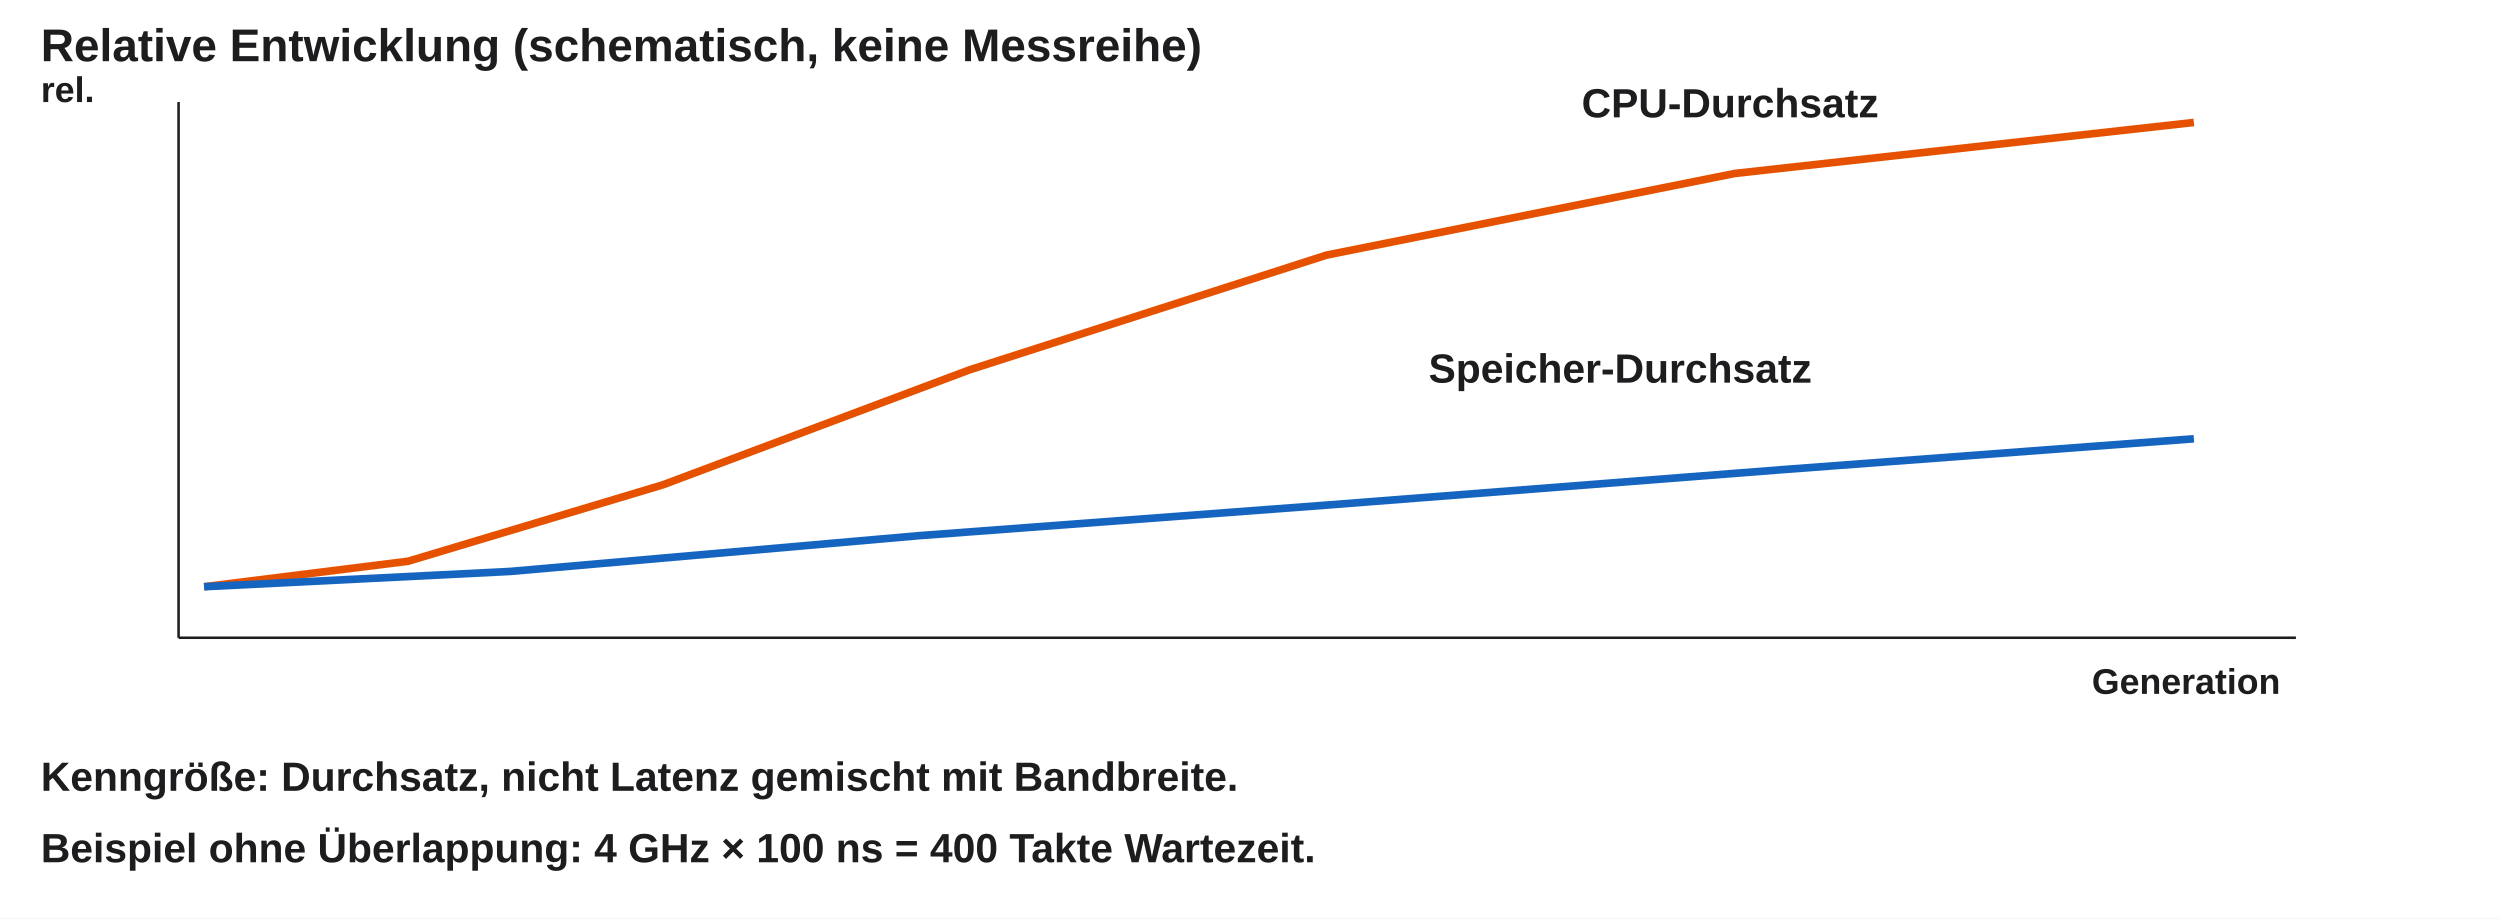
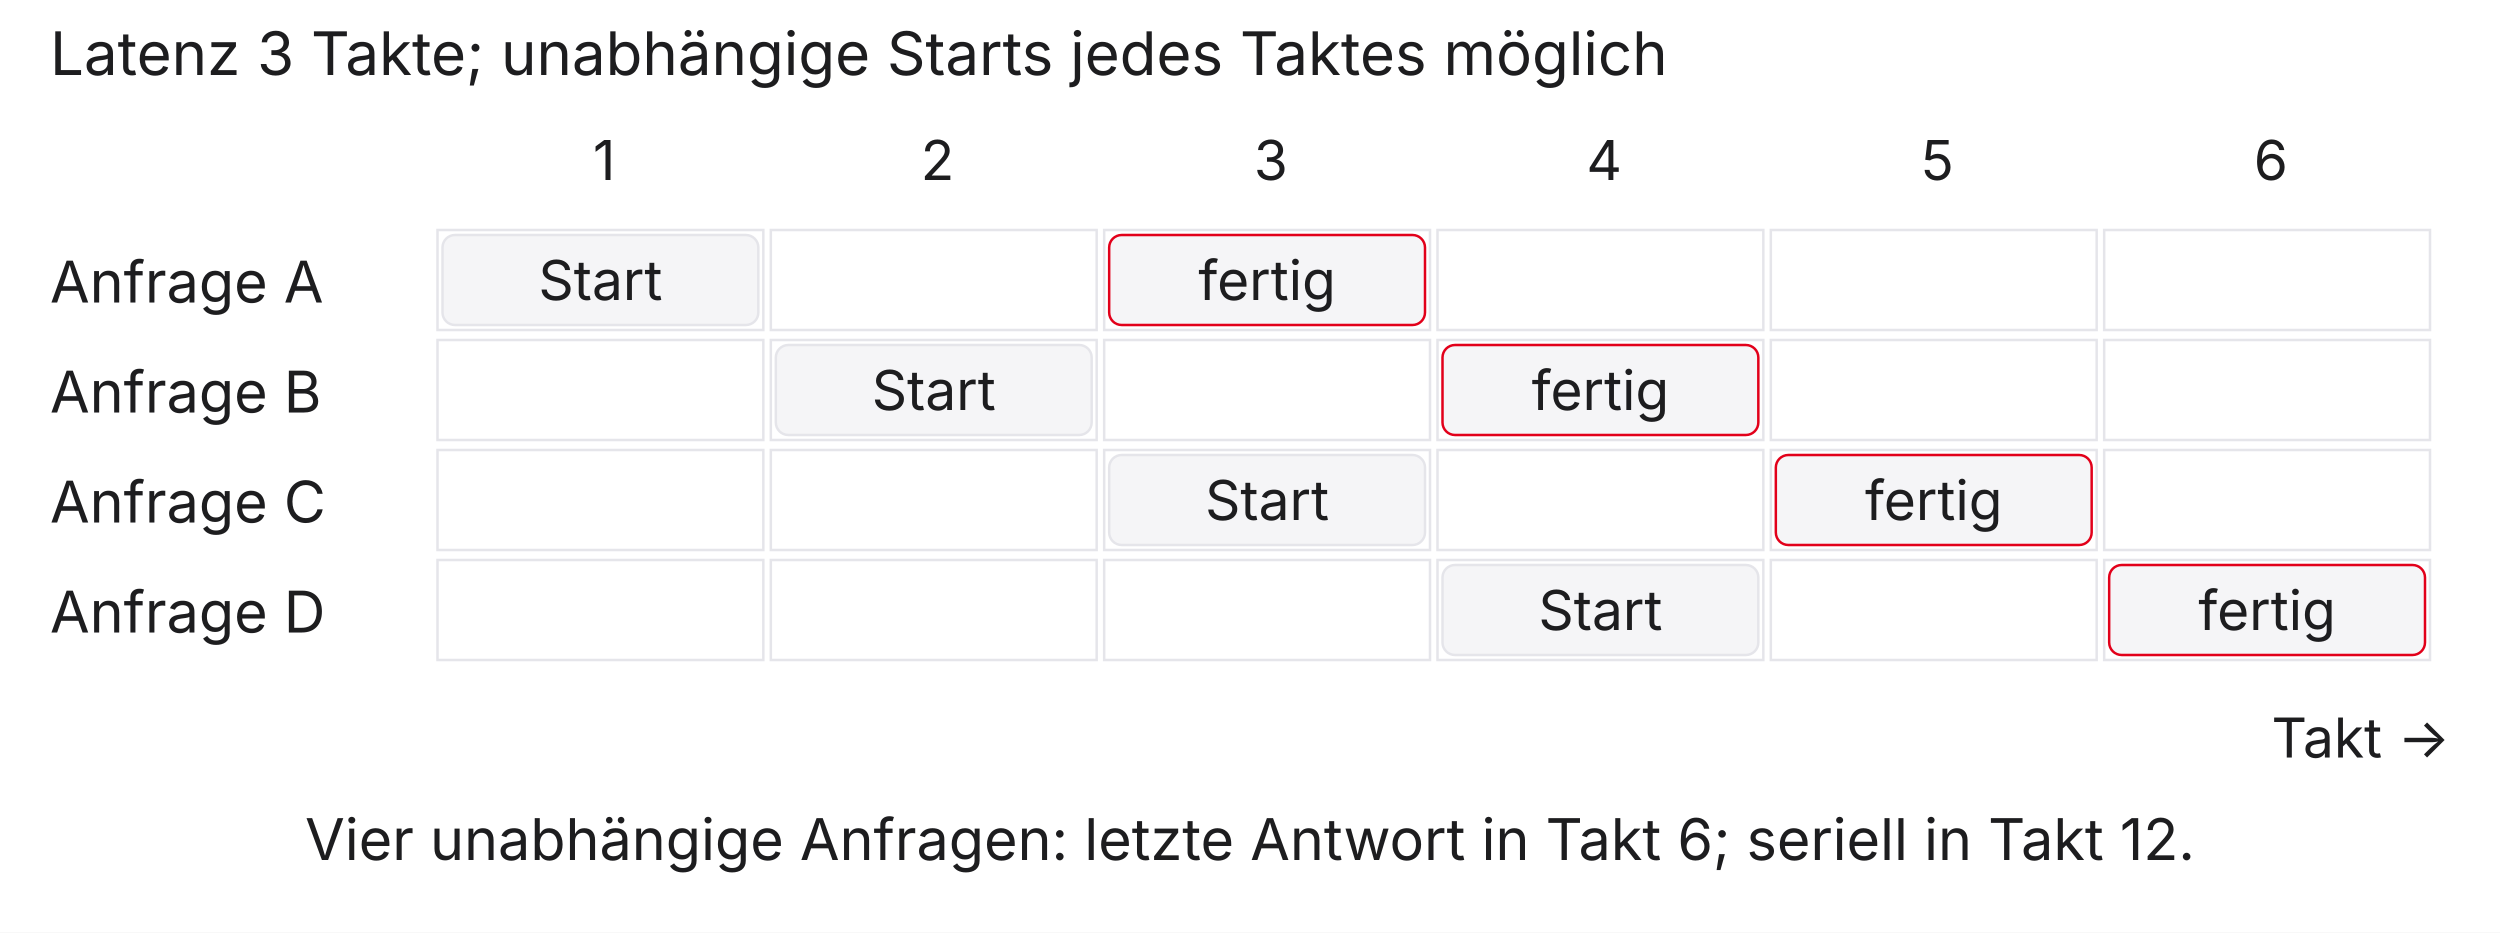
- <svg xmlns="http://www.w3.org/2000/svg" viewBox="0 0 980 360" width="980" height="360">
-   <rect width="980" height="360" fill="#FFFFFF" />
-   <style>text{font-family:Arial,Helvetica,sans-serif;fill:#1D1D1F}</style>
-   <text x="16" y="24" font-size="18" font-weight="600" fill="#1D1D1F" text-anchor="start">Relative Entwicklung (schematisch, keine Messreihe)</text>
-   <line x1="70" y1="40" x2="70" y2="250" stroke="#1D1D1F" />
-   <line x1="70" y1="250" x2="900" y2="250" stroke="#1D1D1F" />
-   <text x="16" y="40" font-size="14" font-weight="600" fill="#1D1D1F" text-anchor="start">rel.</text>
-   <text x="820" y="272" font-size="14" font-weight="600" fill="#1D1D1F" text-anchor="start">Generation</text>
-   <path d="M 80 230 L 160 220 L 260 190 L 380 145 L 520 100 L 680 68 L 860 48" fill="none" stroke="#E65100" stroke-width="3" />
-   <path d="M 80 230 L 200 224 L 360 210 L 520 198 L 700 184 L 860 172" fill="none" stroke="#1565C0" stroke-width="3" />
-   <text x="620" y="46" font-size="16" font-weight="600" fill="#E65100" text-anchor="start">CPU-Durchsatz</text>
-   <text x="560" y="150" font-size="16" font-weight="600" fill="#1565C0" text-anchor="start">Speicher-Durchsatz</text>
-   <text x="16" y="310" font-size="16" font-weight="600" fill="#1D1D1F" text-anchor="start">Kenngröße: Durchsatz, nicht Latenz gemischt mit Bandbreite.</text>
-   <text x="16" y="338" font-size="16" font-weight="600" fill="#6A1B9A" text-anchor="start">Beispiel ohne Überlappung: 4 GHz × 100 ns = 400 Takte Wartezeit.</text>
+ <svg xmlns="http://www.w3.org/2000/svg" width="1000" height="373" viewBox="0 0 1000 373" role="img" aria-labelledby="title">
+   <style>text{font-family:Inter,Arial,Helvetica,sans-serif;font-weight:400}</style>
+   <defs>
+     <marker id="arrow" markerWidth="10" markerHeight="10" refX="8" refY="3" orient="auto" markerUnits="strokeWidth">
+       <path d="M0,0 L8,3 L0,6" fill="#1D1D1F" />
+     </marker>
+   </defs>
+   <rect width="1000" height="373" fill="#FFFFFF" />
+   <text x="20" y="30" font-size="24" fill="#1D1D1F" text-anchor="start">Latenz 3 Takte; unabhängige Starts jedes Taktes möglich</text>
+   <text x="241.667" y="72" font-size="22" fill="#1D1D1F" text-anchor="middle">1</text>
+   <text x="375.0" y="72" font-size="22" fill="#1D1D1F" text-anchor="middle">2</text>
+   <text x="508.333" y="72" font-size="22" fill="#1D1D1F" text-anchor="middle">3</text>
+   <text x="641.667" y="72" font-size="22" fill="#1D1D1F" text-anchor="middle">4</text>
+   <text x="775.0" y="72" font-size="22" fill="#1D1D1F" text-anchor="middle">5</text>
+   <text x="908.333" y="72" font-size="22" fill="#1D1D1F" text-anchor="middle">6</text>
+   <text x="20" y="121" font-size="23" fill="#1D1D1F" text-anchor="start">Anfrage A</text>
+   <rect x="175.0" y="92" width="130.333" height="40" rx="0" fill="#FFFFFF" stroke="#E5E5EA" />
+   <rect x="308.333" y="92" width="130.333" height="40" rx="0" fill="#FFFFFF" stroke="#E5E5EA" />
+   <rect x="441.667" y="92" width="130.333" height="40" rx="0" fill="#FFFFFF" stroke="#E5E5EA" />
+   <rect x="575.0" y="92" width="130.333" height="40" rx="0" fill="#FFFFFF" stroke="#E5E5EA" />
+   <rect x="708.333" y="92" width="130.333" height="40" rx="0" fill="#FFFFFF" stroke="#E5E5EA" />
+   <rect x="841.667" y="92" width="130.333" height="40" rx="0" fill="#FFFFFF" stroke="#E5E5EA" />
+   <text x="20" y="165" font-size="23" fill="#1D1D1F" text-anchor="start">Anfrage B</text>
+   <rect x="175.0" y="136" width="130.333" height="40" rx="0" fill="#FFFFFF" stroke="#E5E5EA" />
+   <rect x="308.333" y="136" width="130.333" height="40" rx="0" fill="#FFFFFF" stroke="#E5E5EA" />
+   <rect x="441.667" y="136" width="130.333" height="40" rx="0" fill="#FFFFFF" stroke="#E5E5EA" />
+   <rect x="575.0" y="136" width="130.333" height="40" rx="0" fill="#FFFFFF" stroke="#E5E5EA" />
+   <rect x="708.333" y="136" width="130.333" height="40" rx="0" fill="#FFFFFF" stroke="#E5E5EA" />
+   <rect x="841.667" y="136" width="130.333" height="40" rx="0" fill="#FFFFFF" stroke="#E5E5EA" />
+   <text x="20" y="209" font-size="23" fill="#1D1D1F" text-anchor="start">Anfrage C</text>
+   <rect x="175.0" y="180" width="130.333" height="40" rx="0" fill="#FFFFFF" stroke="#E5E5EA" />
+   <rect x="308.333" y="180" width="130.333" height="40" rx="0" fill="#FFFFFF" stroke="#E5E5EA" />
+   <rect x="441.667" y="180" width="130.333" height="40" rx="0" fill="#FFFFFF" stroke="#E5E5EA" />
+   <rect x="575.0" y="180" width="130.333" height="40" rx="0" fill="#FFFFFF" stroke="#E5E5EA" />
+   <rect x="708.333" y="180" width="130.333" height="40" rx="0" fill="#FFFFFF" stroke="#E5E5EA" />
+   <rect x="841.667" y="180" width="130.333" height="40" rx="0" fill="#FFFFFF" stroke="#E5E5EA" />
+   <text x="20" y="253" font-size="23" fill="#1D1D1F" text-anchor="start">Anfrage D</text>
+   <rect x="175.0" y="224" width="130.333" height="40" rx="0" fill="#FFFFFF" stroke="#E5E5EA" />
+   <rect x="308.333" y="224" width="130.333" height="40" rx="0" fill="#FFFFFF" stroke="#E5E5EA" />
+   <rect x="441.667" y="224" width="130.333" height="40" rx="0" fill="#FFFFFF" stroke="#E5E5EA" />
+   <rect x="575.0" y="224" width="130.333" height="40" rx="0" fill="#FFFFFF" stroke="#E5E5EA" />
+   <rect x="708.333" y="224" width="130.333" height="40" rx="0" fill="#FFFFFF" stroke="#E5E5EA" />
+   <rect x="841.667" y="224" width="130.333" height="40" rx="0" fill="#FFFFFF" stroke="#E5E5EA" />
+   <rect x="177.0" y="94" width="126.333" height="36" rx="5" fill="#F5F5F7" stroke="#E5E5EA" />
+   <text x="240.167" y="120" font-size="22" fill="#1D1D1F" text-anchor="middle">Start</text>
+   <rect x="443.667" y="94" width="126.333" height="36" rx="5" fill="#F5F5F7" stroke="#E2001A" />
+   <text x="506.833" y="120" font-size="22" fill="#1D1D1F" text-anchor="middle">fertig</text>
+   <rect x="310.333" y="138" width="126.333" height="36" rx="5" fill="#F5F5F7" stroke="#E5E5EA" />
+   <text x="373.5" y="164" font-size="22" fill="#1D1D1F" text-anchor="middle">Start</text>
+   <rect x="577.0" y="138" width="126.333" height="36" rx="5" fill="#F5F5F7" stroke="#E2001A" />
+   <text x="640.167" y="164" font-size="22" fill="#1D1D1F" text-anchor="middle">fertig</text>
+   <rect x="443.667" y="182" width="126.333" height="36" rx="5" fill="#F5F5F7" stroke="#E5E5EA" />
+   <text x="506.833" y="208" font-size="22" fill="#1D1D1F" text-anchor="middle">Start</text>
+   <rect x="710.333" y="182" width="126.333" height="36" rx="5" fill="#F5F5F7" stroke="#E2001A" />
+   <text x="773.5" y="208" font-size="22" fill="#1D1D1F" text-anchor="middle">fertig</text>
+   <rect x="577.0" y="226" width="126.333" height="36" rx="5" fill="#F5F5F7" stroke="#E5E5EA" />
+   <text x="640.167" y="252" font-size="22" fill="#1D1D1F" text-anchor="middle">Start</text>
+   <rect x="843.667" y="226" width="126.333" height="36" rx="5" fill="#F5F5F7" stroke="#E2001A" />
+   <text x="906.833" y="252" font-size="22" fill="#1D1D1F" text-anchor="middle">fertig</text>
+   <text x="980" y="303" font-size="22" fill="#1D1D1F" text-anchor="end">Takt →</text>
+   <text x="500" y="344" font-size="23" fill="#1D1D1F" text-anchor="middle">Vier unabhängige Anfragen: letzte Antwort in Takt 6; seriell in Takt 12.</text>
</svg>
